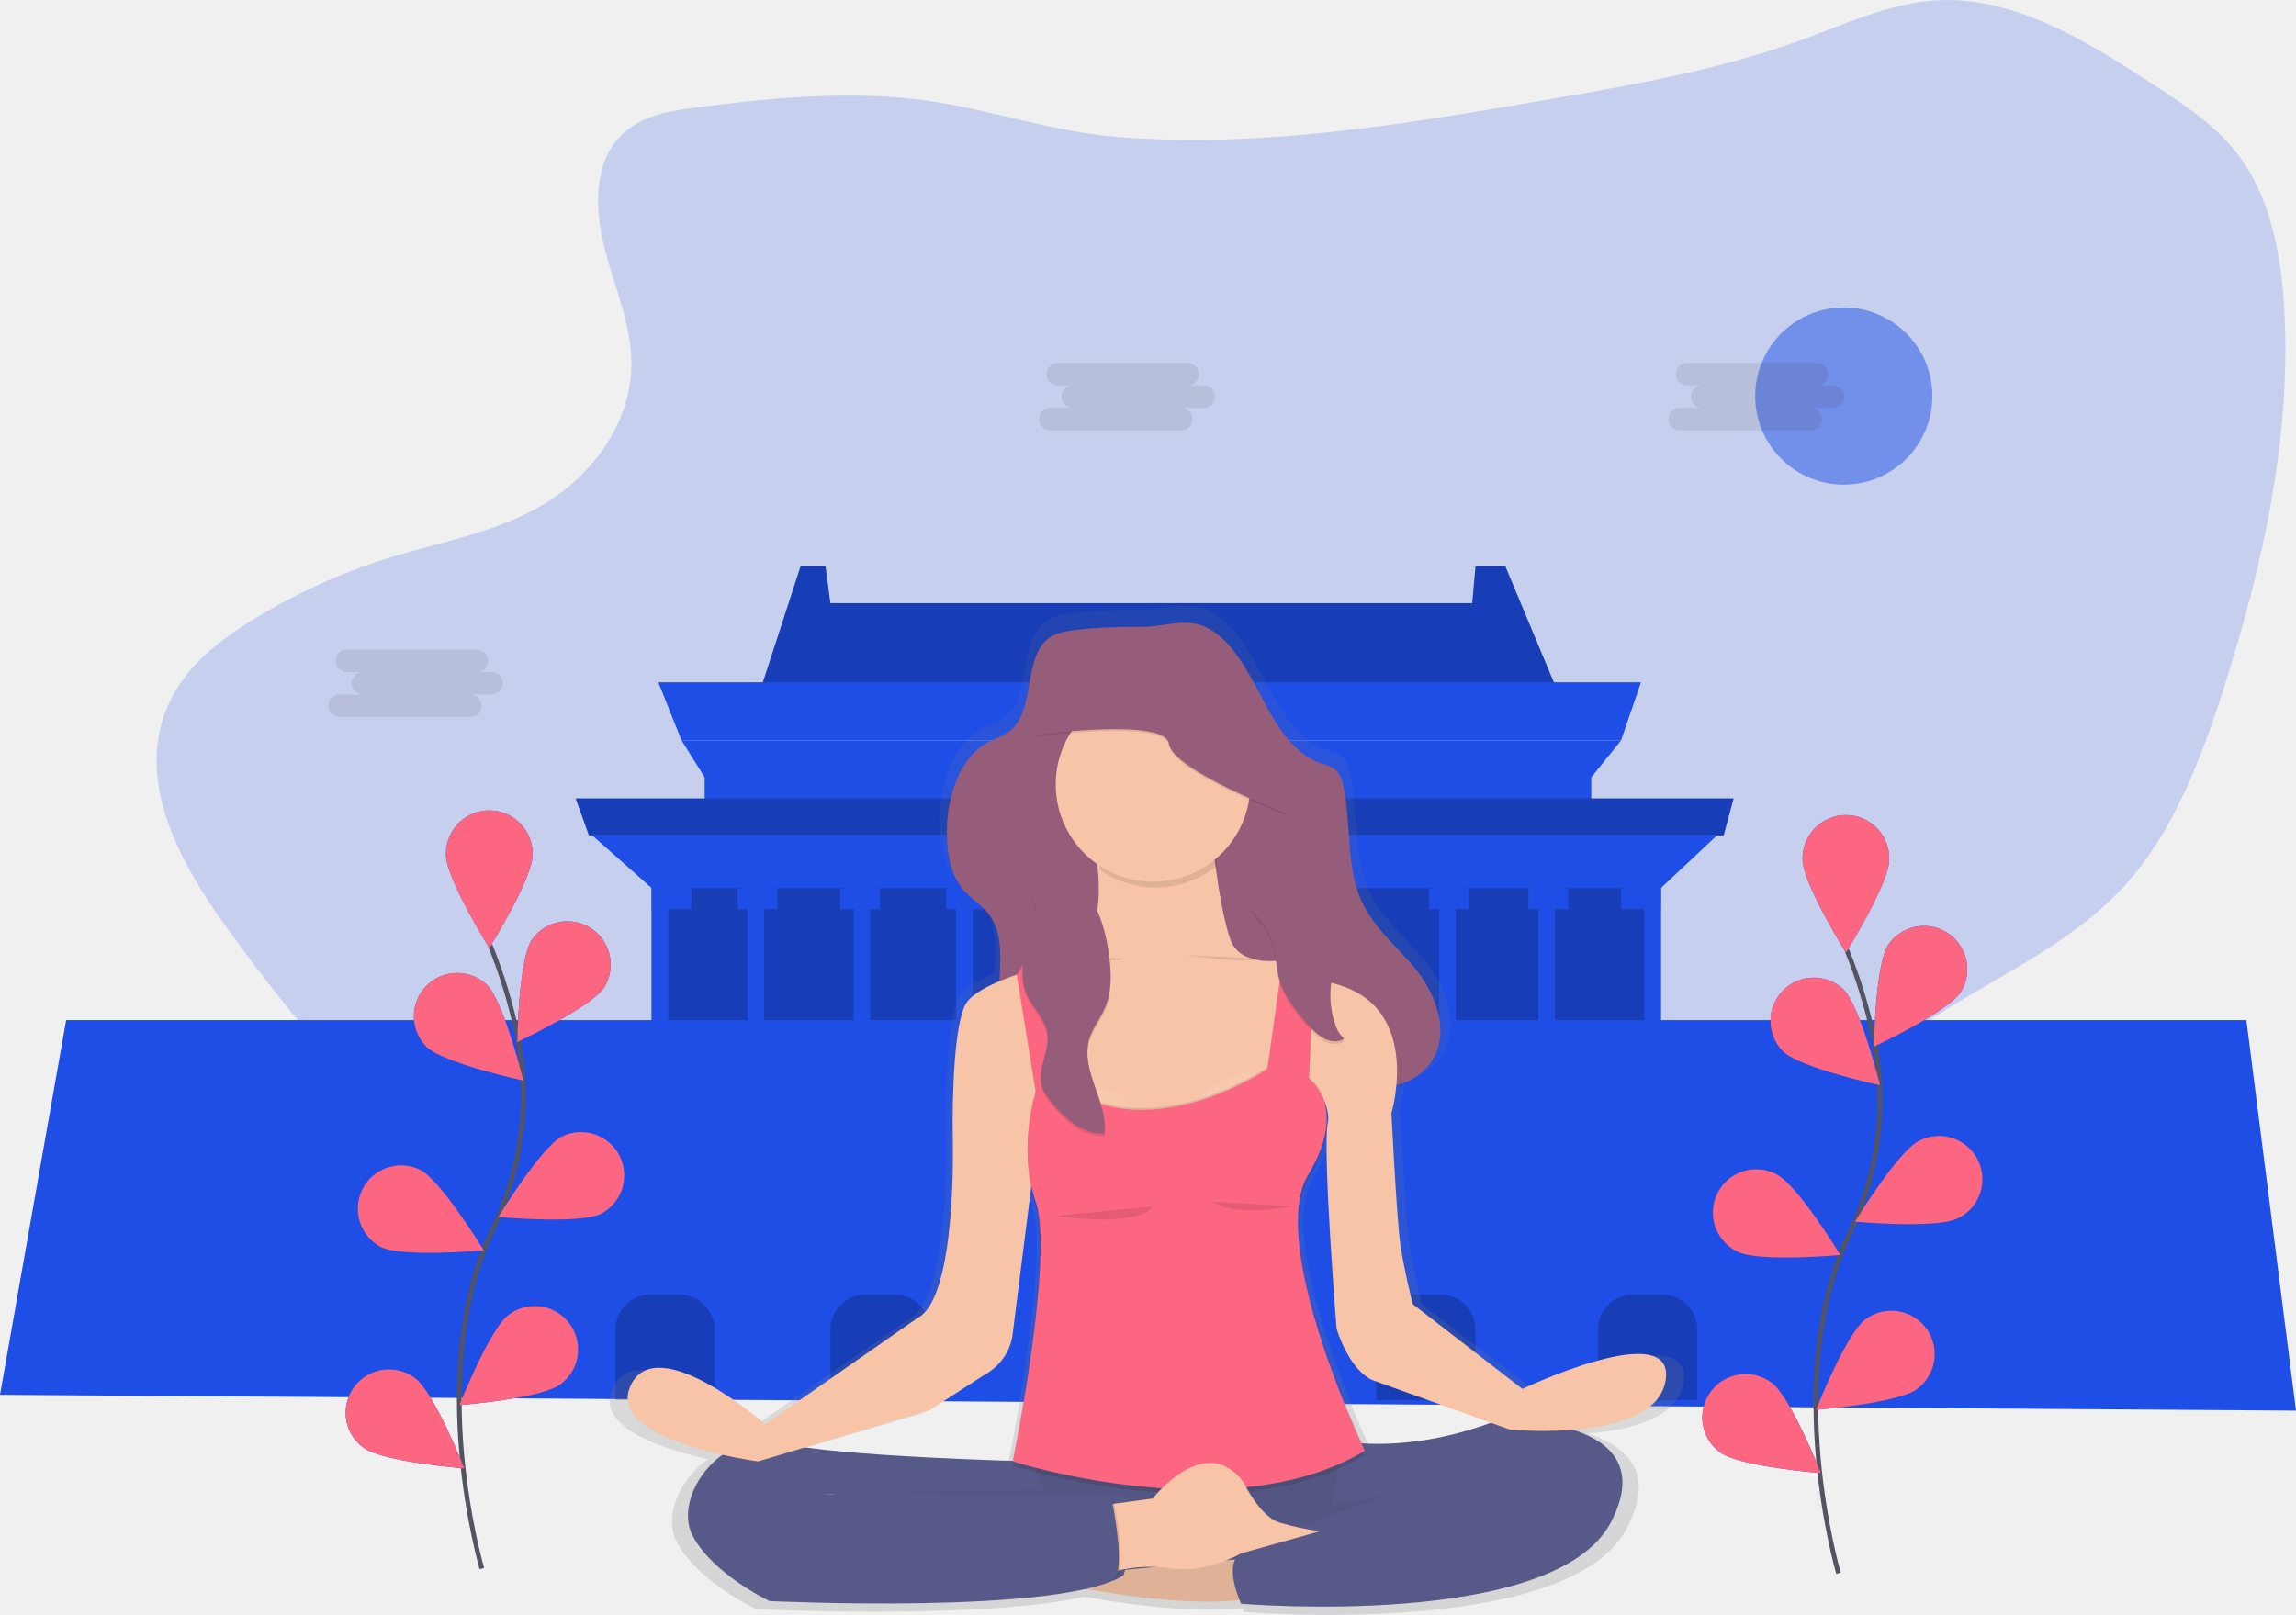
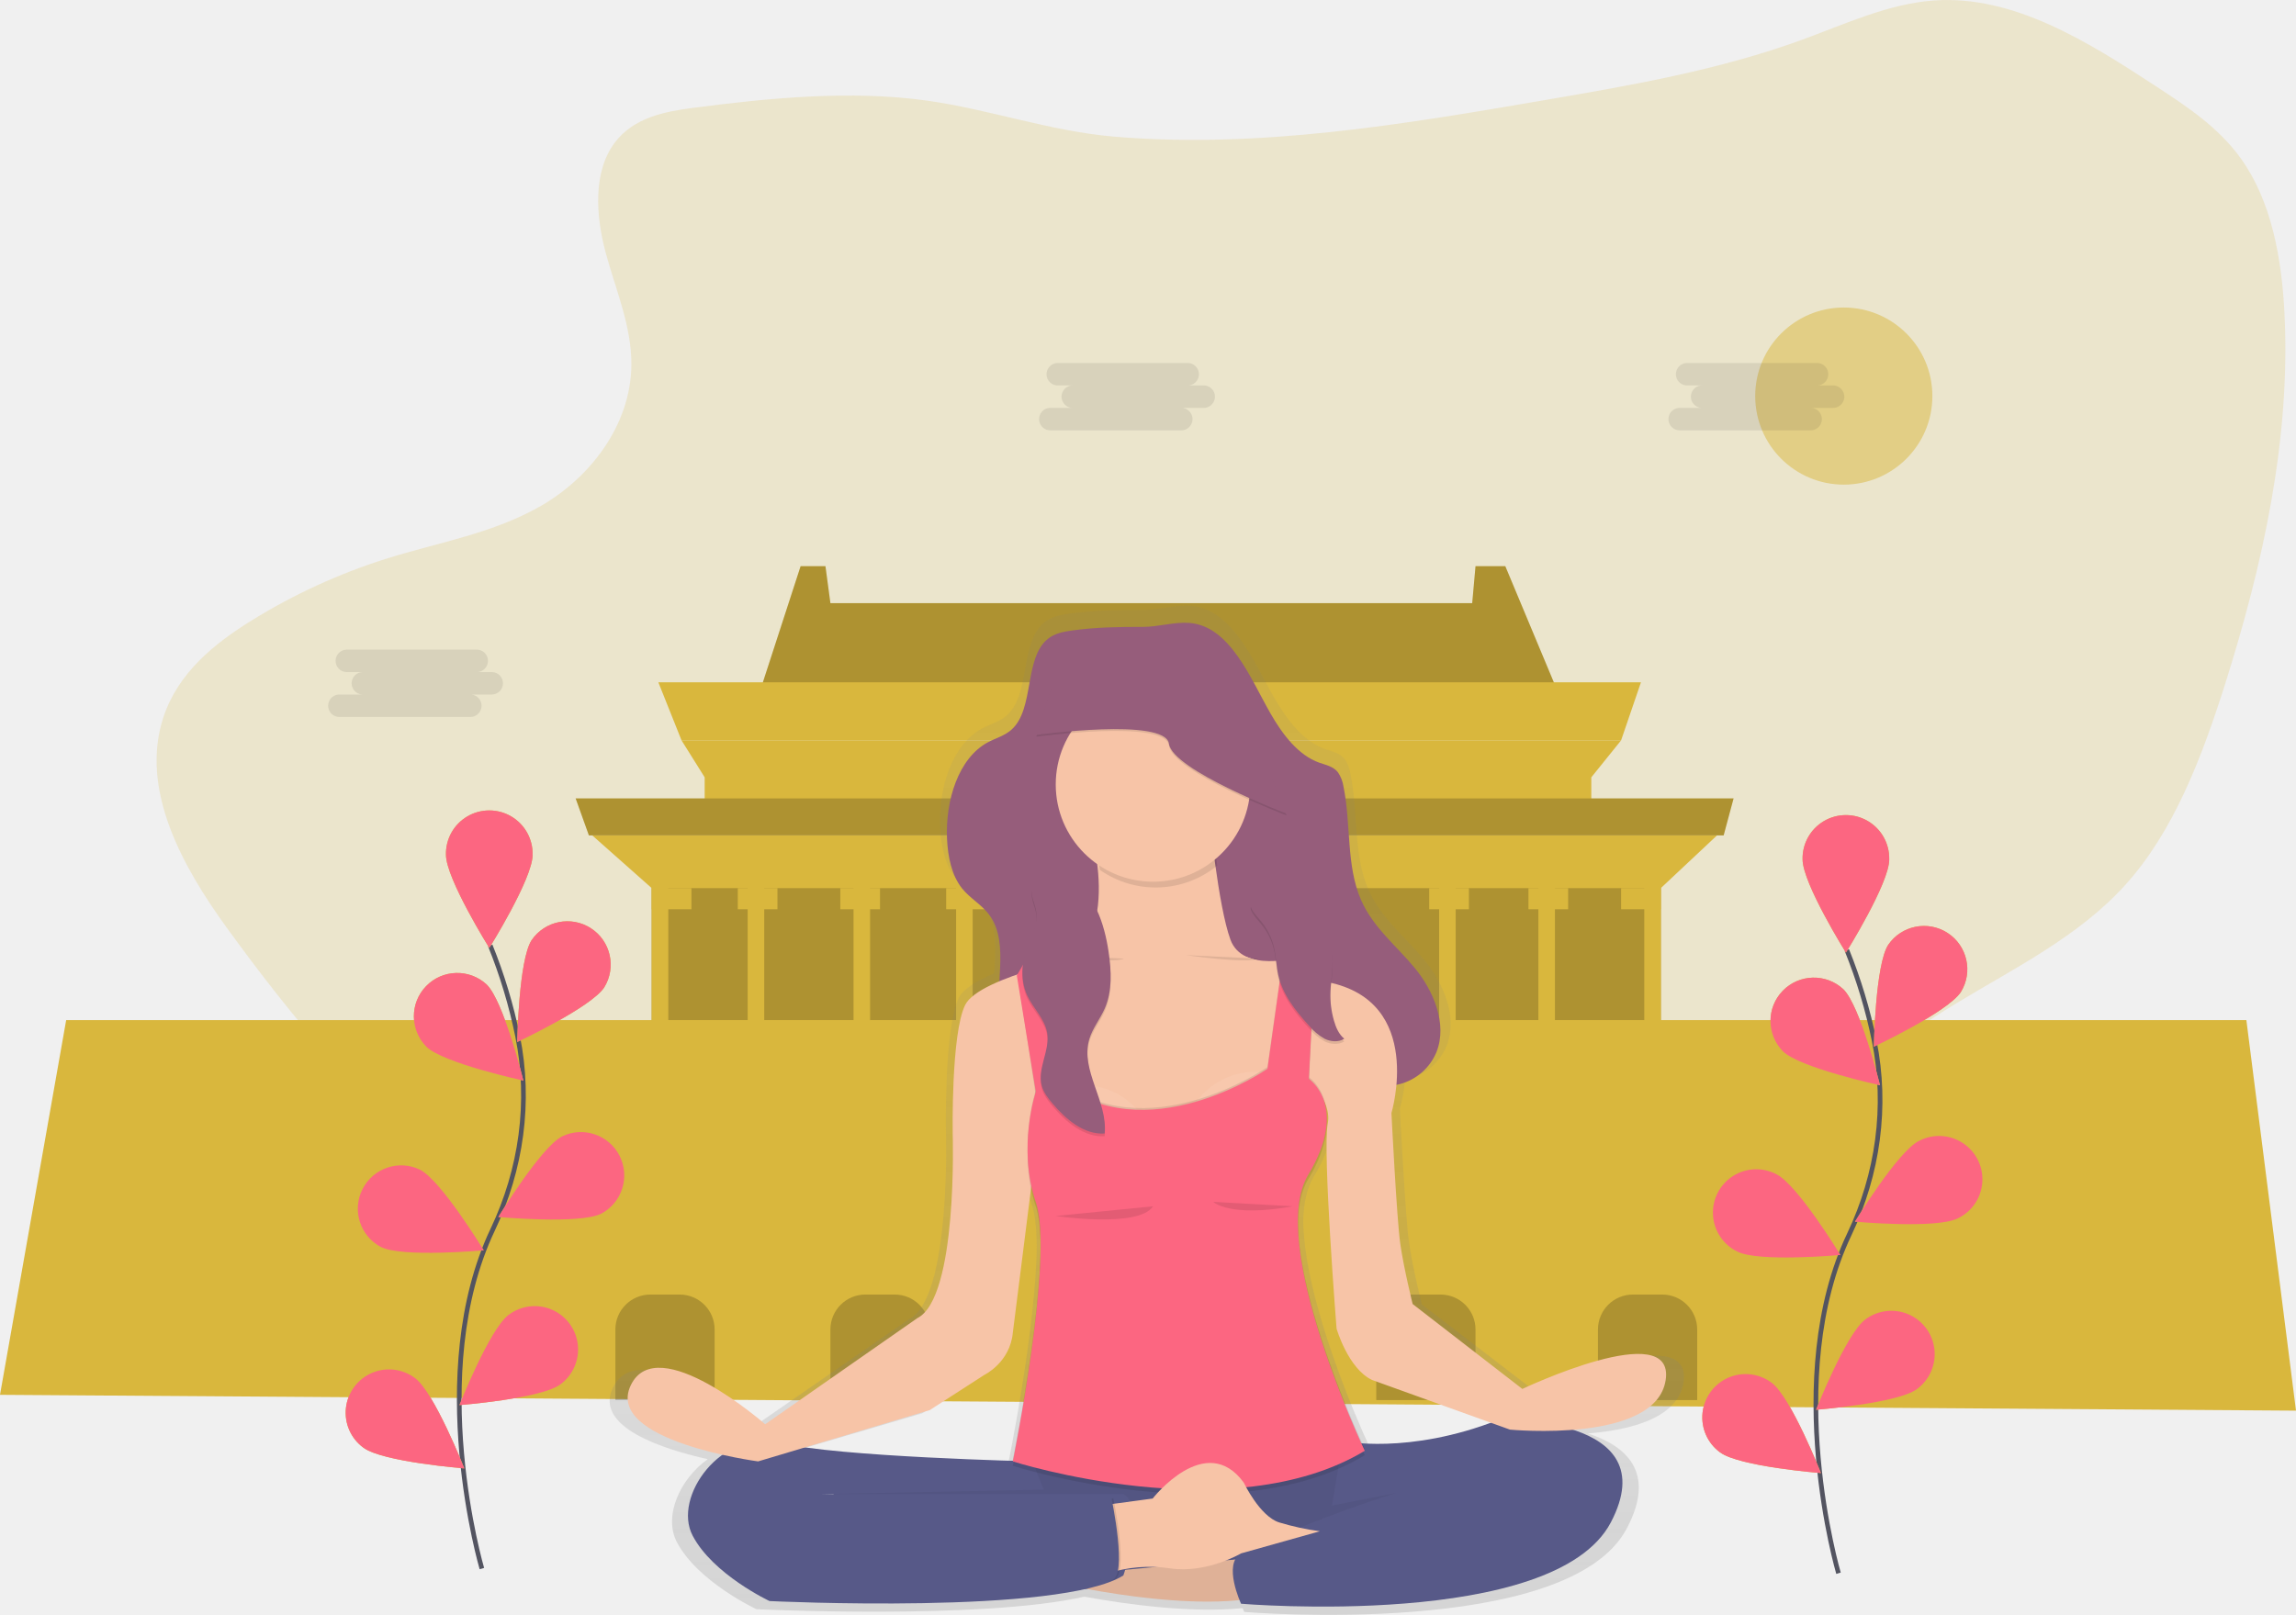
<svg xmlns="http://www.w3.org/2000/svg" id="6814d84d-9ca9-4e87-a09b-cc788a44d462" data-name="Layer 1" width="985" height="692.97" viewBox="0 0 985 692.97">
  <defs>
    <linearGradient id="62e9b6da-24f7-4061-9c04-454aab4390a5" x1="599.51" y1="796.49" x2="599.51" y2="363.49" gradientUnits="userSpaceOnUse">
      <stop offset="0" stop-color="gray" stop-opacity="0.25" />
      <stop offset="0.54" stop-color="gray" stop-opacity="0.12" />
      <stop offset="1" stop-color="gray" stop-opacity="0.1" />
    </linearGradient>
  </defs>
-   <path d="M404.58,149.83c-12.12,1.58-25.29,4.24-33.3,14.83-9.47,12.52-8.2,31.55-3.91,47.4s11.07,31.3,11,47.9c-.19,26.39-18.21,48.79-38.72,60.6s-43.66,15.62-65.8,22.51A256,256,0,0,0,215.08,370c-15.59,9.67-31.27,22.31-37.51,41.39-10.23,31.29,8.59,64.5,27.18,90.19,57,78.77,129.66,154.35,218.48,162C489.58,669.25,556,635.69,621.63,648c30.15,5.64,58.24,20.66,86.54,33.89s58.07,25,88.58,23.5,62.15-18.8,75.37-50.49c7.81-18.73,8.6-40.45,15.82-59.49C910.06,537,979,527.52,1019,483.56c21-23.09,33-54.8,43-86.22,16.15-51.12,28.26-105,25.56-159.35-1.18-23.66-5.6-48.23-18.73-66.49-9.55-13.29-22.88-22.11-35.9-30.64-29.64-19.42-61.46-39.47-95.51-37.16-19.62,1.33-38.18,10.06-56.9,16.9-35.66,13-72.86,19.44-109.87,25.79-61.15,10.5-123.18,21-185.16,15.76-27.37-2.33-53.22-11.63-80.15-15.44C472.59,142.08,437.2,145.58,404.58,149.83Z" transform="translate(-107.5 -103.51)" fill="#1e4ee5" opacity="0.2" />
-   <circle cx="791" cy="169.97" r="38" fill="#1e4ee5" opacity="0.5" />
-   <polygon points="671.33 304.12 323.6 304.12 343.47 242.97 354.12 242.97 356.25 258.83 631.59 258.83 633.01 242.97 645.78 242.97 671.33 304.12" fill="#1e4ee5" />
+   <path d="M404.58,149.83c-12.12,1.58-25.29,4.24-33.3,14.83-9.47,12.52-8.2,31.55-3.91,47.4s11.07,31.3,11,47.9c-.19,26.39-18.21,48.79-38.72,60.6s-43.66,15.62-65.8,22.51A256,256,0,0,0,215.08,370c-15.59,9.67-31.27,22.31-37.51,41.39-10.23,31.29,8.59,64.5,27.18,90.19,57,78.77,129.66,154.35,218.48,162C489.58,669.25,556,635.69,621.63,648c30.15,5.64,58.24,20.66,86.54,33.89s58.07,25,88.58,23.5,62.15-18.8,75.37-50.49c7.81-18.73,8.6-40.45,15.82-59.49C910.06,537,979,527.52,1019,483.56c21-23.09,33-54.8,43-86.22,16.15-51.12,28.26-105,25.56-159.35-1.18-23.66-5.6-48.23-18.73-66.49-9.55-13.29-22.88-22.11-35.9-30.64-29.64-19.42-61.46-39.47-95.51-37.16-19.62,1.33-38.18,10.06-56.9,16.9-35.66,13-72.86,19.44-109.87,25.79-61.15,10.5-123.18,21-185.16,15.76-27.37-2.33-53.22-11.63-80.15-15.44C472.59,142.08,437.2,145.58,404.58,149.83Z" transform="translate(-107.5 -103.51)" fill="#d9b73d" opacity="0.2" />
+   <circle cx="791" cy="169.97" r="38" fill="#d9b73d" opacity="0.5" />
+   <polygon points="671.33 304.12 323.6 304.12 343.47 242.97 354.12 242.97 356.25 258.83 631.59 258.83 633.01 242.97 645.78 242.97 671.33 304.12" fill="#d9b73d" />
  <polygon points="671.33 304.12 323.6 304.12 343.47 242.97 354.12 242.97 356.25 258.83 631.59 258.83 633.01 242.97 645.78 242.97 671.33 304.12" opacity="0.2" />
-   <polygon points="695.46 317.71 292.38 317.71 282.44 292.8 703.98 292.8 695.46 317.71" fill="#1e4ee5" />
-   <polygon points="682.69 333.57 302.31 333.57 292.38 317.71 695.46 317.71 682.69 333.57" fill="#1e4ee5" />
-   <rect x="302.31" y="329.04" width="380.37" height="18.12" fill="#1e4ee5" />
-   <rect x="279.6" y="376.6" width="432.89" height="67.95" fill="#1e4ee5" />
+   <polygon points="695.46 317.71 292.38 317.71 282.44 292.8 703.98 292.8 695.46 317.71" fill="#d9b73d" />
+   <polygon points="682.69 333.57 302.31 333.57 292.38 317.71 695.46 317.71 682.69 333.57" fill="#d9b73d" />
+   <rect x="302.31" y="329.04" width="380.37" height="18.12" fill="#d9b73d" />
+   <rect x="279.6" y="376.6" width="432.89" height="67.95" fill="#d9b73d" />
  <rect x="279.6" y="376.6" width="432.89" height="67.95" opacity="0.2" />
-   <polygon points="985 605.35 0 598.56 28.39 437.75 963.71 437.75 985 605.35" fill="#1e4ee5" />
+   <polygon points="985 605.35 0 598.56 28.39 437.75 963.71 437.75 985 605.35" fill="#d9b73d" />
  <g opacity="0.2">
    <path d="M279,555.53h12.58a15,15,0,0,1,15,15v30.3a0,0,0,0,1,0,0H264a0,0,0,0,1,0,0v-30.3A15,15,0,0,1,279,555.53Z" />
    <path d="M371.25,555.53h12.58a15,15,0,0,1,15,15v30.3a0,0,0,0,1,0,0H356.25a0,0,0,0,1,0,0v-30.3A15,15,0,0,1,371.25,555.53Z" />
    <path d="M486.21,555.53h12.58a15,15,0,0,1,15,15v30.3a0,0,0,0,1,0,0H471.21a0,0,0,0,1,0,0v-30.3A15,15,0,0,1,486.21,555.53Z" />
    <path d="M605.43,555.53H618a15,15,0,0,1,15,15v30.3a0,0,0,0,1,0,0H590.43a0,0,0,0,1,0,0v-30.3A15,15,0,0,1,605.43,555.53Z" />
    <path d="M700.53,555.53h12.58a15,15,0,0,1,15,15v30.3a0,0,0,0,1,0,0H685.53a0,0,0,0,1,0,0v-30.3A15,15,0,0,1,700.53,555.53Z" />
  </g>
  <rect x="469.79" y="444.55" width="45.42" height="90.6" opacity="0.2" />
  <circle cx="187.35" cy="632.53" fill="none" stroke="#000" stroke-miterlimit="10" />
-   <rect x="279.6" y="376.6" width="7.1" height="67.95" fill="#1e4ee5" />
-   <rect x="320.76" y="376.6" width="7.1" height="67.95" fill="#1e4ee5" />
-   <rect x="366.18" y="376.6" width="7.1" height="67.95" fill="#1e4ee5" />
-   <rect x="410.18" y="376.6" width="7.1" height="67.95" fill="#1e4ee5" />
-   <rect x="458.44" y="376.6" width="7.1" height="67.95" fill="#1e4ee5" />
-   <rect x="523.72" y="376.6" width="7.1" height="67.95" fill="#1e4ee5" />
-   <rect x="567.72" y="376.6" width="7.1" height="67.95" fill="#1e4ee5" />
-   <rect x="617.4" y="376.6" width="7.1" height="67.95" fill="#1e4ee5" />
-   <rect x="659.98" y="376.6" width="7.1" height="67.95" fill="#1e4ee5" />
-   <rect x="705.4" y="376.6" width="7.1" height="67.95" fill="#1e4ee5" />
-   <polygon points="712.49 381.13 279.6 381.13 254.06 358.48 736.62 358.48 712.49 381.13" fill="#1e4ee5" />
-   <rect x="279.6" y="381.13" width="17.03" height="9.06" fill="#1e4ee5" />
-   <rect x="316.51" y="381.13" width="17.03" height="9.06" fill="#1e4ee5" />
-   <rect x="360.5" y="381.13" width="17.03" height="9.06" fill="#1e4ee5" />
-   <rect x="405.92" y="381.13" width="17.03" height="9.06" fill="#1e4ee5" />
-   <rect x="454.18" y="381.13" width="17.03" height="9.06" fill="#1e4ee5" />
-   <rect x="518.05" y="381.13" width="17.03" height="9.06" fill="#1e4ee5" />
-   <rect x="563.47" y="381.13" width="17.03" height="9.06" fill="#1e4ee5" />
-   <rect x="613.14" y="381.13" width="17.03" height="9.06" fill="#1e4ee5" />
-   <rect x="655.72" y="381.13" width="17.03" height="9.06" fill="#1e4ee5" />
-   <rect x="695.46" y="381.13" width="17.03" height="9.06" fill="#1e4ee5" />
-   <polygon points="739.46 358.48 252.64 358.48 246.96 342.63 743.72 342.63 739.46 358.48" fill="#1e4ee5" />
+   <rect x="279.6" y="376.6" width="7.1" height="67.95" fill="#d9b73d" />
+   <rect x="320.76" y="376.6" width="7.1" height="67.95" fill="#d9b73d" />
+   <rect x="366.18" y="376.6" width="7.1" height="67.95" fill="#d9b73d" />
+   <rect x="410.18" y="376.6" width="7.1" height="67.95" fill="#d9b73d" />
+   <rect x="458.44" y="376.6" width="7.1" height="67.95" fill="#d9b73d" />
+   <rect x="523.72" y="376.6" width="7.1" height="67.95" fill="#d9b73d" />
+   <rect x="567.72" y="376.6" width="7.1" height="67.95" fill="#d9b73d" />
+   <rect x="617.4" y="376.6" width="7.1" height="67.95" fill="#d9b73d" />
+   <rect x="659.98" y="376.6" width="7.1" height="67.95" fill="#d9b73d" />
+   <rect x="705.4" y="376.6" width="7.1" height="67.95" fill="#d9b73d" />
+   <polygon points="712.49 381.13 279.6 381.13 254.06 358.48 736.62 358.48 712.49 381.13" fill="#d9b73d" />
+   <rect x="279.6" y="381.13" width="17.03" height="9.06" fill="#d9b73d" />
+   <rect x="316.51" y="381.13" width="17.03" height="9.06" fill="#d9b73d" />
+   <rect x="360.5" y="381.13" width="17.03" height="9.06" fill="#d9b73d" />
+   <rect x="405.92" y="381.13" width="17.03" height="9.06" fill="#d9b73d" />
+   <rect x="454.18" y="381.13" width="17.03" height="9.06" fill="#d9b73d" />
+   <rect x="518.05" y="381.13" width="17.03" height="9.06" fill="#d9b73d" />
+   <rect x="563.47" y="381.13" width="17.03" height="9.06" fill="#d9b73d" />
+   <rect x="613.14" y="381.13" width="17.03" height="9.06" fill="#d9b73d" />
+   <rect x="655.72" y="381.13" width="17.03" height="9.06" fill="#d9b73d" />
+   <rect x="695.46" y="381.13" width="17.03" height="9.06" fill="#d9b73d" />
+   <polygon points="739.46 358.48 252.64 358.48 246.96 342.63 743.72 342.63 739.46 358.48" fill="#d9b73d" />
  <polygon points="739.46 358.48 252.64 358.48 246.96 342.63 743.72 342.63 739.46 358.48" opacity="0.2" />
-   <ellipse cx="492.5" cy="335.83" rx="11.35" ry="18.12" fill="#1e4ee5" />
+   <ellipse cx="492.5" cy="335.83" rx="11.35" ry="18.12" fill="#d9b73d" />
  <ellipse cx="492.5" cy="335.83" rx="11.35" ry="18.12" opacity="0.2" />
-   <ellipse cx="492.5" cy="335.83" rx="7.1" ry="11.32" fill="#1e4ee5" />
+   <ellipse cx="492.5" cy="335.83" rx="7.1" ry="11.32" fill="#d9b73d" />
  <path d="M766.17,700.64l-48.68-37.36s-3.93-15.57-5.5-26.47-3.93-57.6-3.93-57.6a67.86,67.86,0,0,0,2.21-12.36c.48-.1,1-.22,1.45-.35a24.28,24.28,0,0,0,16.39-14.13c5-12.44-1.46-27.14-9.64-37s-18.47-17.78-23.85-30c-6.64-15.06-4.37-33.26-7.76-49.74a15,15,0,0,0-2.51-6.43c-2.1-2.61-5.39-3.18-8.33-4.22-9.28-3.29-16.24-12.31-21.67-21.72-8.79-15.25-17.89-38.44-36-39.76-6.73-.49-13.76,1.78-20.56,1.76-10.55,0-21,.13-31.46,1.58-3.74.51-7.62,1.21-10.74,3.68-10.71,8.47-5.86,30.86-16.18,40-3.07,2.71-7,3.68-10.47,5.54-13.08,7-18.89,25.67-18.12,42.47.36,7.87,2,16.07,6.65,21.82,3.68,4.6,8.93,7.24,12.36,12.09,5.54,7.83,4.79,18.21,4.19,28.77-7.4,3.1-13.34,6.66-15.21,10.49-6.28,12.84-5.5,56.82-5.5,56.82s2.36,72-15.7,81l-67.53,46.7s-47.9-41.64-59.68-17.12c-8.06,16.77,21.35,26.26,40.74,30.58-12.23,8.68-19,24.72-13.26,35.59,9,17.12,34.16,28.8,34.16,28.8s95.95,4.63,140.3-5.31h.73c18.83,3.41,45.85,7,67.52,4.84.41,1,.7,1.64.7,1.64s139,11.68,164.11-35.81c12.89-24.35-.56-35.6-16.72-40.78,18.09-1.44,38.69-6.5,41.06-21.88C834.09,668.73,766.17,700.64,766.17,700.64Zm-14,14.89c-25.43,9.27-46.08,9.79-57.07,9.09-5.41-11.77-27.92-62.79-28.51-96.93.14-7.62,1.5-14.28,4.54-19.28,6.55-10.77,8.48-19.21,8.26-25.63,0-.48,0-.94,0-1.4a26.07,26.07,0,0,0-.57-5.84,15.32,15.32,0,0,1,.93,8.34c-2.36,12.07,3.93,90.29,3.93,90.29s5.1,17.51,15.7,22.57ZM503.12,710l24.34-15.57S538.85,689,540,675.73l8-63.23a65.12,65.12,0,0,0,2.16,8c1.42,4.15,2,10.23,2.11,17.47C552,673.22,540,731.78,540,731.78l.15,0-.09.42-.85.05c-19.75-.6-65.77-2.32-91.54-5.89Zm-42.65,36.86V747h-6Z" transform="translate(-107.5 -103.51)" fill="url(#62e9b6da-24f7-4061-9c04-454aab4390a5)" />
  <path d="M652.52,409.62c5.25,9.18,12,18,20.95,21.18,2.84,1,6,1.57,8,4.11a14.74,14.74,0,0,1,2.42,6.27c3.27,16.07,1.08,33.82,7.5,48.5,5.2,11.89,15.15,19.64,23.06,29.23s14.12,23.93,9.32,36.05A23.53,23.53,0,0,1,708,568.74c-6.62,1.79-13.53,1-20.25-.15-8.86-1.57-17.88-4-25.26-10-12.77-10.37-18.17-29-24.85-45.56-3.14-7.76-7.31-15.89-14.21-18.67-7.91-3.18-16.79,2.13-21.92,9.92s-7.41,17.58-9.89,27c-2.8,10.63-6.35,21.68-13.71,28.63a23.08,23.08,0,0,1-24.64,4.93c-8.2-3.42-14.69-12.06-16.57-22.09-2.91-15.46,4.06-34-4.49-46.22-3.32-4.73-8.39-7.31-12-11.79-4.45-5.61-6.08-13.6-6.43-21.27-.75-16.38,4.87-34.63,17.51-41.41,3.38-1.81,7.15-2.76,10.12-5.4,10-8.88,5.29-30.71,15.64-39,3-2.41,6.76-3.08,10.38-3.59,10.14-1.41,20.21-1.57,30.41-1.54,6.58,0,13.37-2.19,19.88-1.71C635.23,372.14,644,394.75,652.52,409.62Z" transform="translate(-107.5 -103.51)" fill="#965d7b" />
  <polygon points="357.29 637.16 361.12 682.53 629 680.94 623.9 631.41 533.33 620.87 374.51 630.45 357.29 637.16" fill="#575988" />
  <polygon points="357.29 637.16 361.12 682.53 629 680.94 623.9 631.41 533.33 620.87 374.51 630.45 357.29 637.16" opacity="0.05" />
  <path d="M641.06,772.39l-89.18,8.35s61.1,15.56,96.77,8Z" transform="translate(-107.5 -103.51)" fill="#f7c4a7" />
  <path d="M641.06,772.39l-89.18,8.35s61.1,15.56,96.77,8Z" transform="translate(-107.5 -103.51)" opacity="0.1" />
  <path d="M573.13,452.86s17.46,45.92-8.35,66.41-4.55,77.8-4.55,77.8l99.43-4.55s9.87-64.51,4.55-78.18c0,0-23.53,6.83-28.84-7.59s-9.11-53.89-9.11-53.89Z" transform="translate(-107.5 -103.51)" fill="#f7c4a7" />
  <path d="M550.36,730.64s-83.87-1.9-108.53-8-45.92,23.15-37.19,39.85,33,28.08,33,28.08,124.85,6.07,151.8-11c0,0,10.25-29.22,0-34.91H459.29l96-1.9Z" transform="translate(-107.5 -103.51)" fill="#575988" />
  <path d="M683.57,721.92s28.08,6.07,66.79-9.11c0,0,72.48-2.28,48.2,44s-158.63,34.91-158.63,34.91-8-17.08,0-21.63,77.42-33.77,99-32.26l-60,11.76Z" transform="translate(-107.5 -103.51)" fill="#575988" />
  <path d="M629.7,474.95c-1.45-10.81-2.3-19.62-2.3-19.62H574.27a103.6,103.6,0,0,1,5.08,21.48,41.75,41.75,0,0,0,50.35-1.86Z" transform="translate(-107.5 -103.51)" opacity="0.1" />
  <circle cx="494.66" cy="336.63" r="41.74" fill="#f7c4a7" />
  <path d="M577.69,512.82s-50.09,9.49-56.16,22-5.31,55.41-5.31,55.41,2.28,70.21-15.18,78.93l-65.27,45.54s-46.3-40.61-57.68-16.7,54.65,32.64,54.65,32.64l73.62-22,23.53-15.18s11-5.31,12.14-18.22l9.87-78.18,39.47-11.38H655.1l8.54-24.38s15.75,12.62,13.47,24.38,3.79,88,3.79,88,4.93,17.08,15.18,22L755.29,717s62.62,6.07,66.79-21.25-61.48,3.79-61.48,3.79l-47.06-36.43s-3.79-15.18-5.31-25.81-3.79-56.16-3.79-56.16,14.42-47.82-27.32-56.16l-53.89-16.7Z" transform="translate(-107.5 -103.51)" fill="#f7c4a7" />
  <path d="M544.1,522.49l7.78,51.42s-8,23.91,0,47.44S542,732.54,542,732.54s93.73,30,151-4.55c0,0-42.12-88.8-24.29-118.4s.29-41.18.29-41.18L671.8,514l-12.9-3.79L651.31,564s-52.37,36.43-91.08,4.55l-8.35-58.44Z" transform="translate(-107.5 -103.51)" opacity="0.1" />
  <path d="M598.24,583.61a30.73,30.73,0,0,0-39.79-11.19C571.16,581.93,585.17,584.47,598.24,583.61Z" transform="translate(-107.5 -103.51)" fill="#fff" opacity="0.07" />
  <path d="M619.75,577.91a30.73,30.73,0,0,1,39.79-11.19C646.84,576.23,632.82,578.78,619.75,577.91Z" transform="translate(-107.5 -103.51)" fill="#fff" opacity="0.07" />
  <path d="M544.1,522.49l7.78,48.76s-8,23.91,0,47.44S542,729.88,542,729.88s93.73,30,151-4.55c0,0-42.12-88.8-24.29-118.4s.29-41.18.29-41.18l2.74-54.45-12.9-3.79-7.59,53.89s-52.37,36.43-91.08,4.55l-8.35-58.44Z" transform="translate(-107.5 -103.51)" opacity="0.1" />
  <path d="M543.72,522.11l8.16,49.9s-8,23.91,0,47.44S542,730.64,542,730.64s93.73,30,151-4.55c0,0-42.12-88.8-24.29-118.4s.29-41.18.29-41.18l2.74-54.45-12.9-3.79-7.59,53.89s-52.37,36.43-91.08,4.55l-8.35-58.44Z" transform="translate(-107.5 -103.51)" fill="#fc6681" />
  <path d="M582.24,749.24,602,746.58s22.77-29.22,39.09-6.83c0,0,6.83,14.42,15.18,17.08a112.22,112.22,0,0,0,17.46,3.79l-33.77,9.49s-14.8,8.73-30.36,6.45a59,59,0,0,0-27.32,2.28Z" transform="translate(-107.5 -103.51)" fill="#f7c4a7" />
  <path d="M560.42,625.33s35.67,5.31,41.74-4.17" transform="translate(-107.5 -103.51)" opacity="0.1" />
  <path d="M628,619.26s6.83,6.83,34.15,1.9" transform="translate(-107.5 -103.51)" opacity="0.1" />
  <path d="M558.52,513.38s26.18,3.79,31.12,1.52" transform="translate(-107.5 -103.51)" opacity="0.1" />
  <path d="M616.21,513.38s26.18,3.79,31.12,1.52" transform="translate(-107.5 -103.51)" opacity="0.1" />
  <path d="M585.09,746.39s7.21,34,0,35.2-17.46-5.6-17.46-6.36,4.55-22.39,4.55-22.39Z" transform="translate(-107.5 -103.51)" opacity="0.1" />
  <path d="M584.33,746.39s7.21,34,0,35.2-17.46-5.6-17.46-6.36,4.55-22.39,4.55-22.39Z" transform="translate(-107.5 -103.51)" fill="#575988" />
  <path d="M549.1,508.41c-3.18,7.39-4.31,16.11-.93,23.41,2.58,5.57,7.62,10.08,8.59,16.14,1.22,7.6-4.41,15.33-2.31,22.73.8,2.84,2.67,5.24,4.57,7.49,5.78,6.83,13.46,13.44,22.38,12.91,1.41-13.78-10.5-27.15-6.6-40.44,1.4-4.76,4.68-8.72,6.66-13.26,3.29-7.53,2.82-16.13,1.63-24.26-1.73-11.79-6.11-26.26-17.8-31.78-5.38-2.54-13-2.72-14.92,4.17-1,3.68,1.4,7.14,1.73,10.74C552.52,500.83,550.87,504.3,549.1,508.41Z" transform="translate(-107.5 -103.51)" opacity="0.1" />
  <path d="M549.1,507.27c-3.18,7.39-4.31,16.11-.93,23.41,2.58,5.57,7.62,10.08,8.59,16.14,1.22,7.6-4.41,15.33-2.31,22.73.8,2.84,2.67,5.24,4.57,7.49,5.78,6.83,13.46,13.44,22.38,12.91,1.41-13.78-10.5-27.15-6.6-40.44,1.4-4.76,4.68-8.72,6.66-13.26,3.29-7.53,2.82-16.13,1.63-24.26-1.73-11.79-6.11-26.26-17.8-31.78-5.38-2.54-13-2.72-14.92,4.17-1,3.68,1.4,7.14,1.73,10.74C552.52,499.7,550.87,503.17,549.1,507.27Z" transform="translate(-107.5 -103.51)" fill="#965d7b" />
  <path d="M552.07,419.65s55.41-7.59,56.92,3.79,50.47,30,50.47,30l-12.14-30-22.39-37.19s-41-3-42.88,0-23.53,12.9-23.53,12.9Z" transform="translate(-107.5 -103.51)" opacity="0.1" />
  <path d="M552.07,418.89s55.41-7.59,56.92,3.79,50.47,30,50.47,30l-12.14-30L624.93,385.5s-41-3-42.88,0-23.53,12.9-23.53,12.9Z" transform="translate(-107.5 -103.51)" fill="#965d7b" />
  <path d="M648.49,500a27,27,0,0,1,5.56,11.13c.92,3.91.95,8,1.83,11.92,1.87,8.35,7.39,15.37,13.16,21.69a23.67,23.67,0,0,0,6.72,5.66c2.64,1.3,6,1.57,8.45,0-2.32-1.9-3.58-4.81-4.41-7.7a39.58,39.58,0,0,1-1.54-12.41c.25-7,2.3-14.39-.61-20.77-1.68-3.68-4.81-6.48-8-9a42.61,42.61,0,0,0-7.14-4.7c-4.71-2.35-10.12-3.38-15.32-3.89C640.41,491.23,646.34,497.42,648.49,500Z" transform="translate(-107.5 -103.51)" opacity="0.1" />
  <path d="M648.49,498.85A27,27,0,0,1,654.05,510c.92,3.91.95,8,1.83,11.92,1.87,8.35,7.39,15.37,13.16,21.69a23.67,23.67,0,0,0,6.72,5.66c2.64,1.3,6,1.57,8.45,0-2.32-1.9-3.58-4.81-4.41-7.7a39.58,39.58,0,0,1-1.54-12.41c.25-7,2.3-14.39-.61-20.77-1.68-3.68-4.81-6.48-8-9a42.61,42.61,0,0,0-7.14-4.7c-4.71-2.35-10.12-3.38-15.32-3.89C640.41,490.09,646.34,496.28,648.49,498.85Z" transform="translate(-107.5 -103.51)" fill="#965d7b" />
  <path d="M623.68,268.92H616.8a4.82,4.82,0,1,0,0-9.63H561.07a4.82,4.82,0,0,0,0,9.63h6.88a4.82,4.82,0,1,0,0,9.63h-9.63a4.82,4.82,0,1,0,0,9.63h55.73a4.82,4.82,0,1,0,0-9.63h9.63a4.82,4.82,0,1,0,0-9.63Z" transform="translate(-107.5 -103.51)" fill="#252223" opacity="0.1" />
  <path d="M893.68,268.92H886.8a4.82,4.82,0,1,0,0-9.63H831.07a4.82,4.82,0,0,0,0,9.63h6.88a4.82,4.82,0,1,0,0,9.63h-9.63a4.82,4.82,0,1,0,0,9.63h55.73a4.82,4.82,0,1,0,0-9.63h9.63a4.82,4.82,0,1,0,0-9.63Z" transform="translate(-107.5 -103.51)" fill="#252223" opacity="0.1" />
  <path d="M318.68,391.92H311.8a4.82,4.82,0,1,0,0-9.63H256.07a4.82,4.82,0,0,0,0,9.63h6.88a4.82,4.82,0,0,0,0,9.63h-9.63a4.82,4.82,0,1,0,0,9.63h55.73a4.82,4.82,0,1,0,0-9.63h9.63a4.82,4.82,0,0,0,0-9.63Z" transform="translate(-107.5 -103.51)" fill="#252223" opacity="0.1" />
  <path d="M896.23,778.63s-24.67-83.76,4.63-145.41c12.3-25.87,16.38-54.92,10.7-83a222.5,222.5,0,0,0-11.75-39" transform="translate(-107.5 -103.51)" fill="none" stroke="#535461" stroke-miterlimit="10" stroke-width="2" />
-   <path d="M918,472.31c0,10.27-18.59,40-18.59,40s-18.59-29.77-18.59-40a18.59,18.59,0,1,1,37.17,0Z" transform="translate(-107.5 -103.51)" fill="#1e4ee5" />
-   <path d="M948.76,529.17c-5.58,8.62-37.36,23.5-37.36,23.5s.58-35.09,6.16-43.71a18.59,18.59,0,0,1,31.2,20.2Z" transform="translate(-107.5 -103.51)" fill="#1e4ee5" />
-   <path d="M947.41,626.34c-9.17,4.62-44.11,1.43-44.11,1.43s18.21-30,27.38-34.62a18.59,18.59,0,1,1,16.74,33.19Z" transform="translate(-107.5 -103.51)" fill="#1e4ee5" />
-   <path d="M929.84,699.63c-8.25,6.1-43.24,8.86-43.24,8.86s12.88-32.64,21.13-38.75a18.59,18.59,0,1,1,22.11,29.89Z" transform="translate(-107.5 -103.51)" fill="#1e4ee5" />
-   <path d="M872.37,554.66c7.36,7.15,41.67,14.56,41.67,14.56s-8.4-34.07-15.76-41.23a18.59,18.59,0,0,0-25.9,26.66Z" transform="translate(-107.5 -103.51)" fill="#1e4ee5" />
-   <path d="M852.91,640.63c9.17,4.62,44.11,1.43,44.11,1.43s-18.21-30-27.38-34.62a18.59,18.59,0,1,0-16.74,33.19Z" transform="translate(-107.5 -103.51)" fill="#1e4ee5" />
-   <path d="M845.46,726.79c8.25,6.1,43.24,8.86,43.24,8.86S875.82,703,867.56,696.9a18.59,18.59,0,1,0-22.11,29.89Z" transform="translate(-107.5 -103.51)" fill="#1e4ee5" />
+   <path d="M918,472.31c0,10.27-18.59,40-18.59,40s-18.59-29.77-18.59-40a18.59,18.59,0,1,1,37.17,0Z" transform="translate(-107.5 -103.51)" fill="#d9b73d" />
+   <path d="M948.76,529.17c-5.58,8.62-37.36,23.5-37.36,23.5s.58-35.09,6.16-43.71a18.59,18.59,0,0,1,31.2,20.2Z" transform="translate(-107.5 -103.51)" fill="#d9b73d" />
+   <path d="M947.41,626.34c-9.17,4.62-44.11,1.43-44.11,1.43s18.21-30,27.38-34.62a18.59,18.59,0,1,1,16.74,33.19Z" transform="translate(-107.5 -103.51)" fill="#d9b73d" />
+   <path d="M929.84,699.63c-8.25,6.1-43.24,8.86-43.24,8.86s12.88-32.64,21.13-38.75a18.59,18.59,0,1,1,22.11,29.89Z" transform="translate(-107.5 -103.51)" fill="#d9b73d" />
+   <path d="M872.37,554.66c7.36,7.15,41.67,14.56,41.67,14.56s-8.4-34.07-15.76-41.23a18.59,18.59,0,0,0-25.9,26.66Z" transform="translate(-107.5 -103.51)" fill="#d9b73d" />
+   <path d="M852.91,640.63c9.17,4.62,44.11,1.43,44.11,1.43s-18.21-30-27.38-34.62a18.59,18.59,0,1,0-16.74,33.19Z" transform="translate(-107.5 -103.51)" fill="#d9b73d" />
+   <path d="M845.46,726.79c8.25,6.1,43.24,8.86,43.24,8.86S875.82,703,867.56,696.9a18.59,18.59,0,1,0-22.11,29.89Z" transform="translate(-107.5 -103.51)" fill="#d9b73d" />
  <path d="M918,472.31c0,10.27-18.59,40-18.59,40s-18.59-29.77-18.59-40a18.59,18.59,0,1,1,37.17,0Z" transform="translate(-107.5 -103.51)" fill="#fc6681" />
  <path d="M948.76,529.17c-5.58,8.62-37.36,23.5-37.36,23.5s.58-35.09,6.16-43.71a18.59,18.59,0,0,1,31.2,20.2Z" transform="translate(-107.5 -103.51)" fill="#fc6681" />
  <path d="M947.41,626.34c-9.17,4.62-44.11,1.43-44.11,1.43s18.21-30,27.38-34.62a18.59,18.59,0,1,1,16.74,33.19Z" transform="translate(-107.5 -103.51)" fill="#fc6681" />
  <path d="M929.84,699.63c-8.25,6.1-43.24,8.86-43.24,8.86s12.88-32.64,21.13-38.75a18.59,18.59,0,1,1,22.11,29.89Z" transform="translate(-107.5 -103.51)" fill="#fc6681" />
  <path d="M872.37,554.66c7.36,7.15,41.67,14.56,41.67,14.56s-8.4-34.07-15.76-41.23a18.59,18.59,0,0,0-25.9,26.66Z" transform="translate(-107.5 -103.51)" fill="#fc6681" />
  <path d="M852.91,640.63c9.17,4.62,44.11,1.43,44.11,1.43s-18.21-30-27.38-34.62a18.59,18.59,0,1,0-16.74,33.19Z" transform="translate(-107.5 -103.51)" fill="#fc6681" />
  <path d="M845.46,726.79c8.25,6.1,43.24,8.86,43.24,8.86S875.82,703,867.56,696.9a18.59,18.59,0,1,0-22.11,29.89Z" transform="translate(-107.5 -103.51)" fill="#fc6681" />
  <path d="M314.23,776.63s-24.67-83.76,4.63-145.41c12.3-25.87,16.38-54.92,10.7-83a222.5,222.5,0,0,0-11.75-39" transform="translate(-107.5 -103.51)" fill="none" stroke="#535461" stroke-miterlimit="10" stroke-width="2" />
-   <path d="M336,470.31c0,10.27-18.59,40-18.59,40s-18.59-29.77-18.59-40a18.59,18.59,0,1,1,37.17,0Z" transform="translate(-107.5 -103.51)" fill="#1e4ee5" />
-   <path d="M366.76,527.17c-5.58,8.62-37.36,23.5-37.36,23.5s.58-35.09,6.16-43.71a18.59,18.59,0,0,1,31.2,20.2Z" transform="translate(-107.5 -103.51)" fill="#1e4ee5" />
-   <path d="M365.41,624.34c-9.17,4.62-44.11,1.43-44.11,1.43s18.21-30,27.38-34.62a18.59,18.59,0,0,1,16.74,33.19Z" transform="translate(-107.5 -103.51)" fill="#1e4ee5" />
-   <path d="M347.84,697.63c-8.25,6.1-43.24,8.86-43.24,8.86s12.88-32.64,21.13-38.75a18.59,18.59,0,1,1,22.11,29.89Z" transform="translate(-107.5 -103.51)" fill="#1e4ee5" />
-   <path d="M290.37,552.66c7.36,7.15,41.67,14.56,41.67,14.56s-8.4-34.07-15.76-41.23a18.59,18.59,0,0,0-25.9,26.66Z" transform="translate(-107.5 -103.51)" fill="#1e4ee5" />
-   <path d="M270.91,638.63c9.17,4.62,44.11,1.43,44.11,1.43s-18.21-30-27.38-34.62a18.59,18.59,0,0,0-16.74,33.19Z" transform="translate(-107.5 -103.51)" fill="#1e4ee5" />
-   <path d="M263.46,724.79c8.25,6.1,43.24,8.86,43.24,8.86S293.82,701,285.56,694.9a18.59,18.59,0,1,0-22.11,29.89Z" transform="translate(-107.5 -103.51)" fill="#1e4ee5" />
+   <path d="M336,470.31c0,10.27-18.59,40-18.59,40s-18.59-29.77-18.59-40a18.59,18.59,0,1,1,37.17,0Z" transform="translate(-107.5 -103.51)" fill="#d9b73d" />
+   <path d="M366.76,527.17c-5.58,8.62-37.36,23.5-37.36,23.5s.58-35.09,6.16-43.71a18.59,18.59,0,0,1,31.2,20.2Z" transform="translate(-107.5 -103.51)" fill="#d9b73d" />
+   <path d="M365.41,624.34c-9.17,4.62-44.11,1.43-44.11,1.43s18.21-30,27.38-34.62a18.59,18.59,0,0,1,16.74,33.19Z" transform="translate(-107.5 -103.51)" fill="#d9b73d" />
+   <path d="M347.84,697.63c-8.25,6.1-43.24,8.86-43.24,8.86s12.88-32.64,21.13-38.75a18.59,18.59,0,1,1,22.11,29.89Z" transform="translate(-107.5 -103.51)" fill="#d9b73d" />
+   <path d="M290.37,552.66c7.36,7.15,41.67,14.56,41.67,14.56s-8.4-34.07-15.76-41.23a18.59,18.59,0,0,0-25.9,26.66Z" transform="translate(-107.5 -103.51)" fill="#d9b73d" />
+   <path d="M270.91,638.63c9.17,4.62,44.11,1.43,44.11,1.43s-18.21-30-27.38-34.62a18.59,18.59,0,0,0-16.74,33.19Z" transform="translate(-107.5 -103.51)" fill="#d9b73d" />
+   <path d="M263.46,724.79c8.25,6.1,43.24,8.86,43.24,8.86S293.82,701,285.56,694.9a18.59,18.59,0,1,0-22.11,29.89Z" transform="translate(-107.5 -103.51)" fill="#d9b73d" />
  <path d="M336,470.31c0,10.27-18.59,40-18.59,40s-18.59-29.77-18.59-40a18.59,18.59,0,1,1,37.17,0Z" transform="translate(-107.5 -103.51)" fill="#fc6681" />
  <path d="M366.76,527.17c-5.58,8.62-37.36,23.5-37.36,23.5s.58-35.09,6.16-43.71a18.59,18.59,0,0,1,31.2,20.2Z" transform="translate(-107.5 -103.51)" fill="#fc6681" />
  <path d="M365.41,624.34c-9.17,4.62-44.11,1.43-44.11,1.43s18.21-30,27.38-34.62a18.59,18.59,0,0,1,16.74,33.19Z" transform="translate(-107.5 -103.51)" fill="#fc6681" />
  <path d="M347.84,697.63c-8.25,6.1-43.24,8.86-43.24,8.86s12.88-32.64,21.13-38.75a18.59,18.59,0,1,1,22.11,29.89Z" transform="translate(-107.5 -103.51)" fill="#fc6681" />
  <path d="M290.37,552.66c7.36,7.15,41.67,14.56,41.67,14.56s-8.4-34.07-15.76-41.23a18.59,18.59,0,0,0-25.9,26.66Z" transform="translate(-107.5 -103.51)" fill="#fc6681" />
  <path d="M270.91,638.63c9.17,4.62,44.11,1.43,44.11,1.43s-18.21-30-27.38-34.62a18.59,18.59,0,0,0-16.74,33.19Z" transform="translate(-107.5 -103.51)" fill="#fc6681" />
  <path d="M263.46,724.79c8.25,6.1,43.24,8.86,43.24,8.86S293.82,701,285.56,694.9a18.59,18.59,0,1,0-22.11,29.89Z" transform="translate(-107.5 -103.51)" fill="#fc6681" />
</svg>
